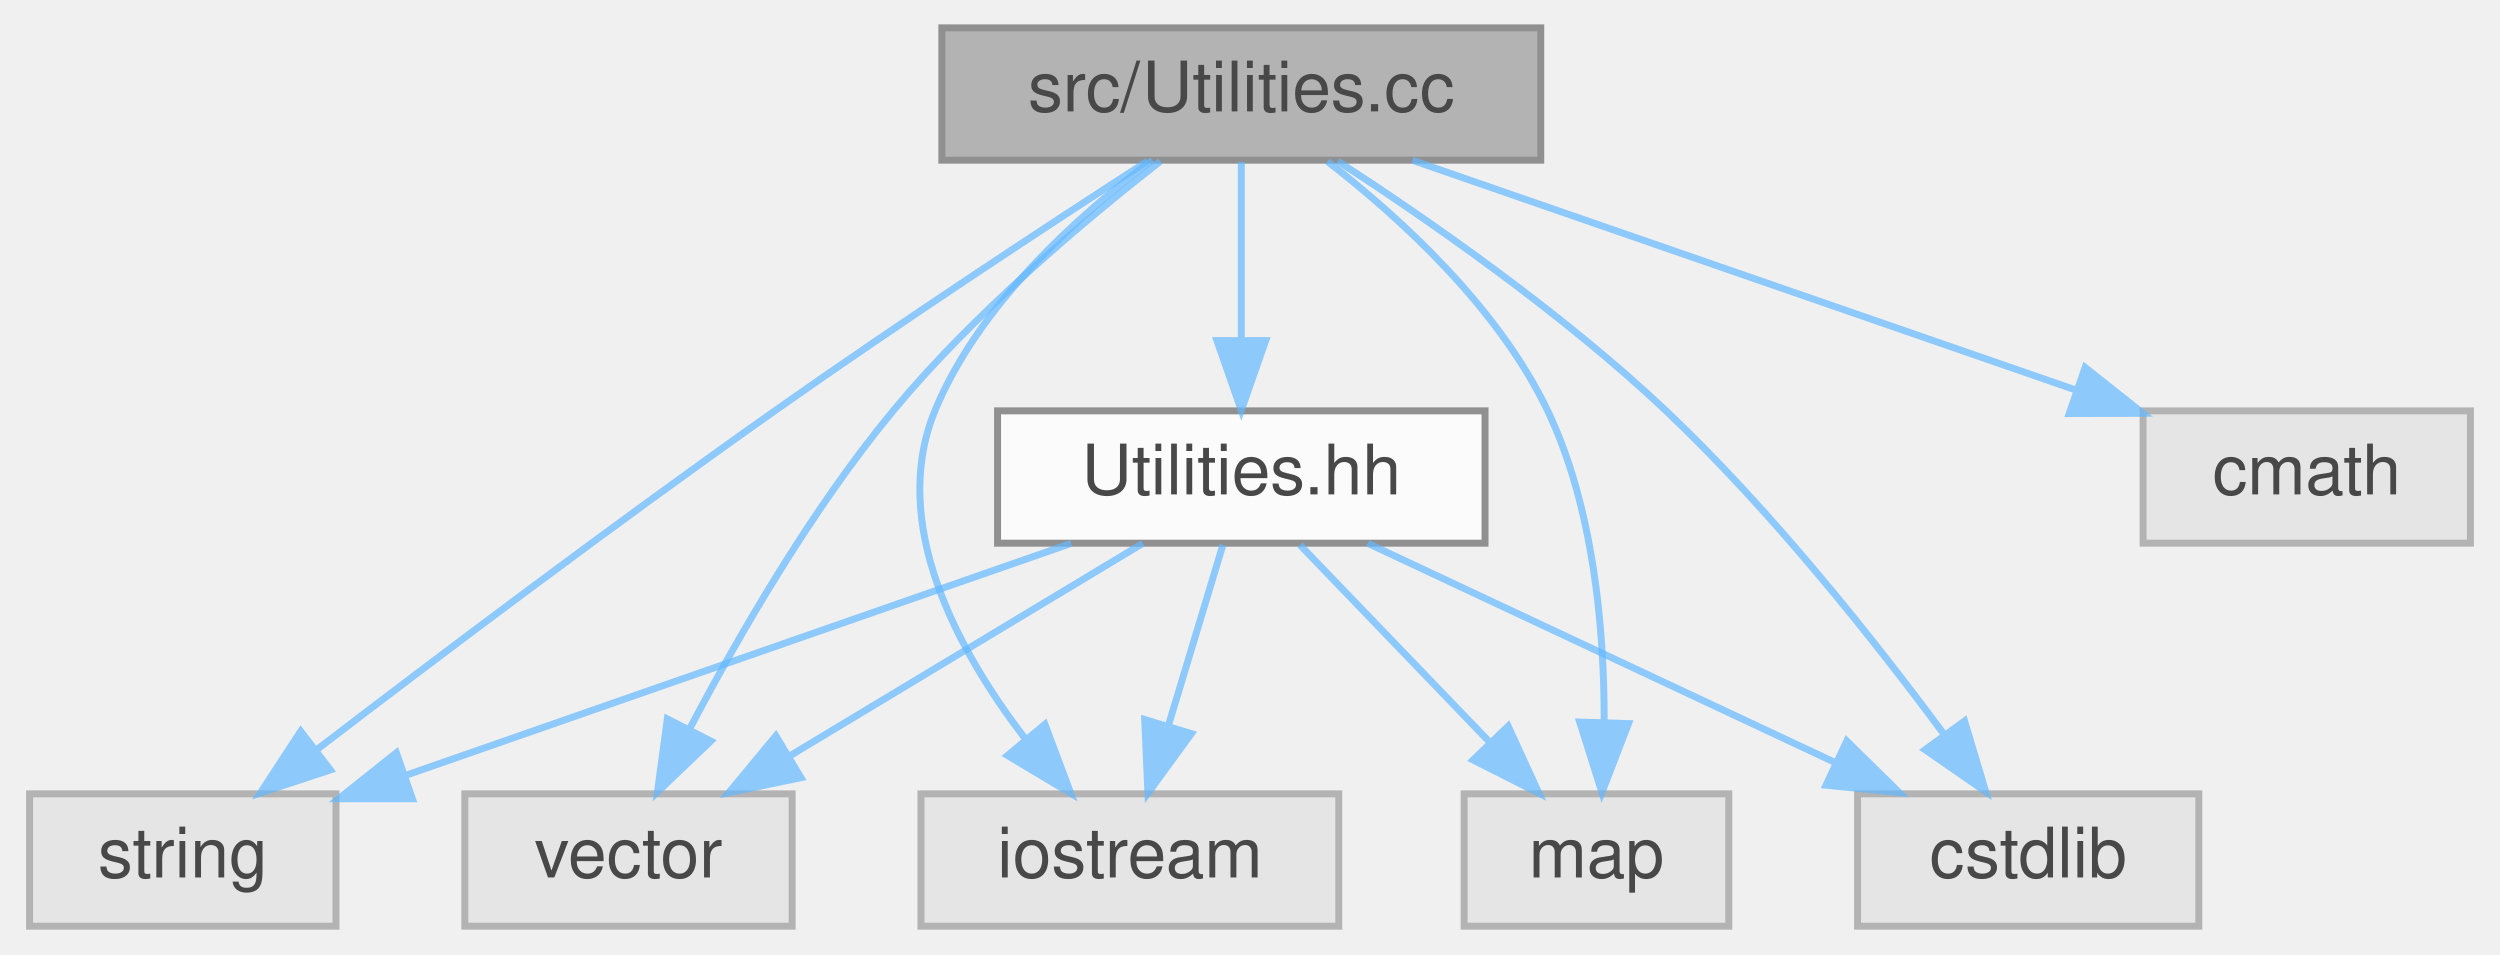
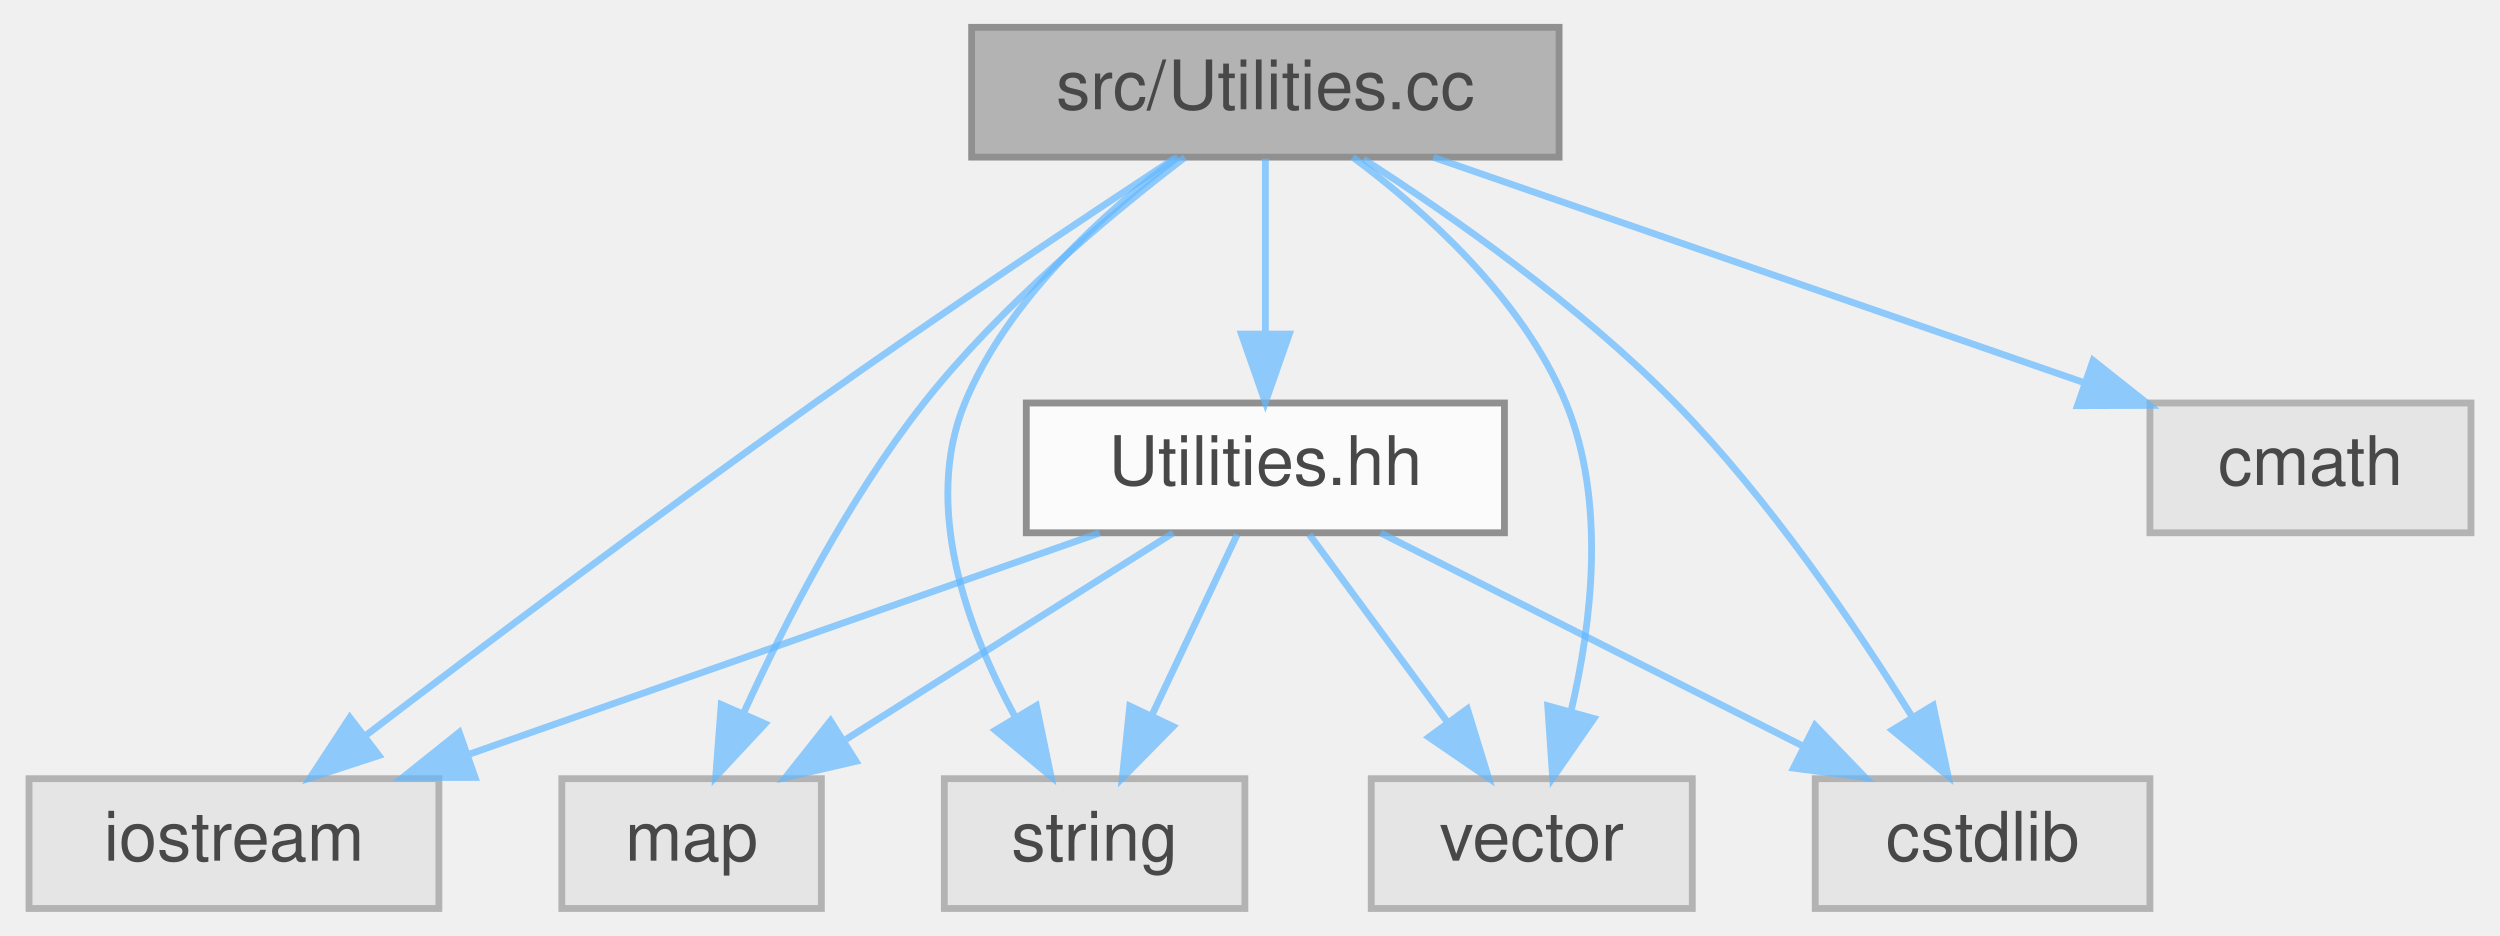
- <svg xmlns="http://www.w3.org/2000/svg" xmlns:xlink="http://www.w3.org/1999/xlink" width="359pt" height="137pt" viewBox="0.00 0.00 358.50 137.00">
+ <svg xmlns="http://www.w3.org/2000/svg" xmlns:xlink="http://www.w3.org/1999/xlink" width="366pt" height="137pt" viewBox="0.00 0.00 365.50 137.00">
  <svg id="main" version="1.1" xml:space="preserve">
    <style type="text/css">
.node, .edge {opacity: 0.7;}
.node.selected, .edge.selected {opacity: 1;}
.edge:hover path { stroke: red; }
.edge:hover polygon { stroke: red; fill: red; }
</style>
    <svg id="graph" class="graph">
      <g id="graph0" class="graph" transform="scale(1 1) rotate(0) translate(4 133)">
        <g id="Node000001" class="node">
          <g id="a_Node000001">
            <a xlink:title=" ">
-               <polygon fill="#999999" stroke="#666666" points="217,-129 131,-129 131,-110 217,-110 217,-129" />
-               <text text-anchor="middle" x="174" y="-117" font-family="Helvetica,sans-Serif" font-size="10.00">src/Utilities.cc</text>
+               <polygon fill="#999999" stroke="#666666" points="224,-129 138,-129 138,-110 224,-110 224,-129" />
+               <text text-anchor="middle" x="181" y="-117" font-family="Helvetica,sans-Serif" font-size="10.00">src/Utilities.cc</text>
            </a>
          </g>
        </g>
        <g id="Node000002" class="node">
          <g id="a_Node000002">
-             <a xlink:href="Utilities_8hh.html" target="_top" xlink:title=" ">
-               <polygon fill="white" stroke="#666666" points="209,-74 139,-74 139,-55 209,-55 209,-74" />
-               <text text-anchor="middle" x="174" y="-62" font-family="Helvetica,sans-Serif" font-size="10.00">Utilities.hh</text>
+             <a xlink:href="Utilities_8hh.html" target="_top" xlink:title="Utility functions for NGS sequence processing and DNA manipulation.">
+               <polygon fill="white" stroke="#666666" points="216,-74 146,-74 146,-55 216,-55 216,-74" />
+               <text text-anchor="middle" x="181" y="-62" font-family="Helvetica,sans-Serif" font-size="10.00">Utilities.hh</text>
            </a>
          </g>
        </g>
        <g id="edge1_Node000001_Node000002" class="edge">
          <g id="a_edge1_Node000001_Node000002">
            <a xlink:title=" ">
-               <path fill="none" stroke="#63b8ff" d="M174,-109.75C174,-102.8 174,-92.85 174,-84.13" />
-               <polygon fill="#63b8ff" stroke="#63b8ff" points="177.5,-84.09 174,-74.09 170.5,-84.09 177.5,-84.09" />
+               <path fill="none" stroke="#63b8ff" d="M181,-109.75C181,-102.8 181,-92.85 181,-84.13" />
+               <polygon fill="#63b8ff" stroke="#63b8ff" points="184.5,-84.09 181,-74.09 177.5,-84.09 184.5,-84.09" />
            </a>
          </g>
        </g>
        <g id="Node000003" class="node">
          <g id="a_Node000003">
            <a xlink:title=" ">
-               <polygon fill="#e0e0e0" stroke="#999999" points="44,-19 0,-19 0,0 44,0 44,-19" />
-               <text text-anchor="middle" x="22" y="-7" font-family="Helvetica,sans-Serif" font-size="10.00">string</text>
+               <polygon fill="#e0e0e0" stroke="#999999" points="60,-19 0,-19 0,0 60,0 60,-19" />
+               <text text-anchor="middle" x="30" y="-7" font-family="Helvetica,sans-Serif" font-size="10.00">iostream</text>
            </a>
          </g>
        </g>
-         <g id="edge11_Node000001_Node000003" class="edge">
-           <g id="a_edge11_Node000001_Node000003">
+         <g id="edge7_Node000001_Node000003" class="edge">
+           <g id="a_edge7_Node000001_Node000003">
            <a xlink:title=" ">
-               <path fill="none" stroke="#63b8ff" d="M160.51,-109.85C146.87,-101.04 125.26,-86.87 107,-74 84.05,-57.82 58.29,-38.4 41.21,-25.33" />
-               <polygon fill="#63b8ff" stroke="#63b8ff" points="43.19,-22.44 33.13,-19.12 38.93,-27.99 43.19,-22.44" />
+               <path fill="none" stroke="#63b8ff" d="M167.72,-109.82C154.3,-100.98 133.03,-86.8 115,-74 92.11,-57.74 66.34,-38.33 49.24,-25.29" />
+               <polygon fill="#63b8ff" stroke="#63b8ff" points="51.22,-22.39 41.15,-19.1 46.96,-27.95 51.22,-22.39" />
            </a>
          </g>
        </g>
        <g id="Node000004" class="node">
          <g id="a_Node000004">
            <a xlink:title=" ">
-               <polygon fill="#e0e0e0" stroke="#999999" points="109.5,-19 62.5,-19 62.5,0 109.5,0 109.5,-19" />
-               <text text-anchor="middle" x="86" y="-7" font-family="Helvetica,sans-Serif" font-size="10.00">vector</text>
+               <polygon fill="#e0e0e0" stroke="#999999" points="116,-19 78,-19 78,0 116,0 116,-19" />
+               <text text-anchor="middle" x="97" y="-7" font-family="Helvetica,sans-Serif" font-size="10.00">map</text>
            </a>
          </g>
        </g>
-         <g id="edge10_Node000001_Node000004" class="edge">
-           <g id="a_edge10_Node000001_Node000004">
+         <g id="edge9_Node000001_Node000004" class="edge">
+           <g id="a_edge9_Node000001_Node000004">
            <a xlink:title=" ">
-               <path fill="none" stroke="#63b8ff" d="M162.36,-109.83C151.6,-101.43 135.56,-87.97 124,-74 112.25,-59.8 101.74,-41.58 94.76,-28.3" />
-               <polygon fill="#63b8ff" stroke="#63b8ff" points="97.82,-26.58 90.16,-19.26 91.58,-29.76 97.82,-26.58" />
+               <path fill="none" stroke="#63b8ff" d="M169.21,-109.95C158.33,-101.65 142.22,-88.24 131,-74 120,-60.05 110.74,-42.03 104.68,-28.76" />
+               <polygon fill="#63b8ff" stroke="#63b8ff" points="107.75,-27.04 100.53,-19.29 101.34,-29.86 107.75,-27.04" />
            </a>
          </g>
        </g>
        <g id="Node000005" class="node">
          <g id="a_Node000005">
            <a xlink:title=" ">
-               <polygon fill="#e0e0e0" stroke="#999999" points="188,-19 128,-19 128,0 188,0 188,-19" />
-               <text text-anchor="middle" x="158" y="-7" font-family="Helvetica,sans-Serif" font-size="10.00">iostream</text>
+               <polygon fill="#e0e0e0" stroke="#999999" points="178,-19 134,-19 134,0 178,0 178,-19" />
+               <text text-anchor="middle" x="156" y="-7" font-family="Helvetica,sans-Serif" font-size="10.00">string</text>
            </a>
          </g>
        </g>
-         <g id="edge7_Node000001_Node000005" class="edge">
-           <g id="a_edge7_Node000001_Node000005">
+         <g id="edge11_Node000001_Node000005" class="edge">
+           <g id="a_edge11_Node000001_Node000005">
            <a xlink:title=" ">
-               <path fill="none" stroke="#63b8ff" d="M161.22,-110C150.61,-102.1 136.28,-89.27 130,-74 123.38,-57.88 133.17,-39.71 142.95,-26.95" />
-               <polygon fill="#63b8ff" stroke="#63b8ff" points="145.8,-28.99 149.52,-19.07 140.43,-24.51 145.8,-28.99" />
+               <path fill="none" stroke="#63b8ff" d="M168.22,-110C157.61,-102.1 143.28,-89.27 137,-74 130.8,-58.9 137.3,-41.04 144.33,-28.11" />
+               <polygon fill="#63b8ff" stroke="#63b8ff" points="147.47,-29.69 149.62,-19.32 141.47,-26.09 147.47,-29.69" />
            </a>
          </g>
        </g>
        <g id="Node000006" class="node">
          <g id="a_Node000006">
            <a xlink:title=" ">
-               <polygon fill="#e0e0e0" stroke="#999999" points="244,-19 206,-19 206,0 244,0 244,-19" />
-               <text text-anchor="middle" x="225" y="-7" font-family="Helvetica,sans-Serif" font-size="10.00">map</text>
+               <polygon fill="#e0e0e0" stroke="#999999" points="243.5,-19 196.5,-19 196.5,0 243.5,0 243.5,-19" />
+               <text text-anchor="middle" x="220" y="-7" font-family="Helvetica,sans-Serif" font-size="10.00">vector</text>
            </a>
          </g>
        </g>
-         <g id="edge9_Node000001_Node000006" class="edge">
-           <g id="a_edge9_Node000001_Node000006">
+         <g id="edge10_Node000001_Node000006" class="edge">
+           <g id="a_edge10_Node000001_Node000006">
            <a xlink:title=" ">
-               <path fill="none" stroke="#63b8ff" d="M186.37,-109.82C196.72,-101.8 210.89,-88.91 218,-74 224.64,-60.06 226.13,-42.5 226.11,-29.38" />
-               <polygon fill="#63b8ff" stroke="#63b8ff" points="229.6,-29.09 225.79,-19.2 222.6,-29.31 229.6,-29.09" />
+               <path fill="none" stroke="#63b8ff" d="M193.78,-110C204.39,-102.1 218.72,-89.27 225,-74 230.91,-59.62 228.82,-41.87 225.73,-28.8" />
+               <polygon fill="#63b8ff" stroke="#63b8ff" points="229.09,-27.81 223.06,-19.1 222.34,-29.67 229.09,-27.81" />
            </a>
          </g>
        </g>
        <g id="Node000007" class="node">
          <g id="a_Node000007">
            <a xlink:title=" ">
-               <polygon fill="#e0e0e0" stroke="#999999" points="311.5,-19 262.5,-19 262.5,0 311.5,0 311.5,-19" />
-               <text text-anchor="middle" x="287" y="-7" font-family="Helvetica,sans-Serif" font-size="10.00">cstdlib</text>
+               <polygon fill="#e0e0e0" stroke="#999999" points="310.5,-19 261.5,-19 261.5,0 310.5,0 310.5,-19" />
+               <text text-anchor="middle" x="286" y="-7" font-family="Helvetica,sans-Serif" font-size="10.00">cstdlib</text>
            </a>
          </g>
        </g>
        <g id="edge12_Node000001_Node000007" class="edge">
          <g id="a_edge12_Node000001_Node000007">
            <a xlink:title=" ">
-               <path fill="none" stroke="#63b8ff" d="M187.85,-109.87C200.74,-101.5 220.14,-88.05 235,-74 250.14,-59.68 264.95,-41 274.87,-27.61" />
-               <polygon fill="#63b8ff" stroke="#63b8ff" points="277.86,-29.46 280.9,-19.31 272.19,-25.34 277.86,-29.46" />
+               <path fill="none" stroke="#63b8ff" d="M195.33,-109.73C208.16,-101.48 227.03,-88.27 241,-74 254.69,-60.01 267.29,-41.53 275.66,-28.11" />
+               <polygon fill="#63b8ff" stroke="#63b8ff" points="278.76,-29.74 280.95,-19.37 272.78,-26.11 278.76,-29.74" />
            </a>
          </g>
        </g>
        <g id="Node000008" class="node">
          <g id="a_Node000008">
            <a xlink:title=" ">
-               <polygon fill="#e0e0e0" stroke="#999999" points="350.5,-74 303.5,-74 303.5,-55 350.5,-55 350.5,-74" />
-               <text text-anchor="middle" x="327" y="-62" font-family="Helvetica,sans-Serif" font-size="10.00">cmath</text>
+               <polygon fill="#e0e0e0" stroke="#999999" points="357.5,-74 310.5,-74 310.5,-55 357.5,-55 357.5,-74" />
+               <text text-anchor="middle" x="334" y="-62" font-family="Helvetica,sans-Serif" font-size="10.00">cmath</text>
            </a>
          </g>
        </g>
        <g id="edge8_Node000001_Node000008" class="edge">
          <g id="a_edge8_Node000001_Node000008">
            <a xlink:title=" ">
-               <path fill="none" stroke="#63b8ff" d="M198.58,-109.98C224.42,-101.03 265.23,-86.9 293.9,-76.97" />
-               <polygon fill="#63b8ff" stroke="#63b8ff" points="295.18,-80.23 303.48,-73.65 292.89,-73.61 295.18,-80.23" />
+               <path fill="none" stroke="#63b8ff" d="M205.58,-109.98C231.42,-101.03 272.23,-86.9 300.9,-76.97" />
+               <polygon fill="#63b8ff" stroke="#63b8ff" points="302.18,-80.23 310.48,-73.65 299.89,-73.61 302.18,-80.23" />
            </a>
          </g>
        </g>
        <g id="edge2_Node000002_Node000003" class="edge">
          <g id="a_edge2_Node000002_Node000003">
            <a xlink:title=" ">
-               <path fill="none" stroke="#63b8ff" d="M149.58,-54.98C123.6,-45.93 82.41,-31.56 53.89,-21.62" />
-               <polygon fill="#63b8ff" stroke="#63b8ff" points="54.97,-18.29 44.38,-18.3 52.67,-24.9 54.97,-18.29" />
+               <path fill="none" stroke="#63b8ff" d="M156.74,-54.98C131.68,-46.19 92.37,-32.39 64.17,-22.49" />
+               <polygon fill="#63b8ff" stroke="#63b8ff" points="65.3,-19.18 54.7,-19.17 62.98,-25.78 65.3,-19.18" />
            </a>
          </g>
        </g>
        <g id="edge3_Node000002_Node000004" class="edge">
          <g id="a_edge3_Node000002_Node000004">
            <a xlink:title=" ">
-               <path fill="none" stroke="#63b8ff" d="M159.86,-54.98C146.21,-46.77 125.31,-34.18 109.22,-24.49" />
-               <polygon fill="#63b8ff" stroke="#63b8ff" points="110.77,-21.33 100.4,-19.17 107.16,-27.33 110.77,-21.33" />
+               <path fill="none" stroke="#63b8ff" d="M167.5,-54.98C154.6,-46.84 134.9,-34.41 119.6,-24.76" />
+               <polygon fill="#63b8ff" stroke="#63b8ff" points="121.07,-21.55 110.74,-19.17 117.33,-27.47 121.07,-21.55" />
            </a>
          </g>
        </g>
        <g id="edge4_Node000002_Node000005" class="edge">
          <g id="a_edge4_Node000002_Node000005">
            <a xlink:title=" ">
-               <path fill="none" stroke="#63b8ff" d="M171.36,-54.75C169.24,-47.72 166.19,-37.62 163.54,-28.84" />
-               <polygon fill="#63b8ff" stroke="#63b8ff" points="166.83,-27.65 160.59,-19.09 160.13,-29.67 166.83,-27.65" />
+               <path fill="none" stroke="#63b8ff" d="M176.87,-54.75C173.49,-47.57 168.58,-37.18 164.38,-28.27" />
+               <polygon fill="#63b8ff" stroke="#63b8ff" points="167.48,-26.64 160.05,-19.09 161.15,-29.63 167.48,-26.64" />
            </a>
          </g>
        </g>
        <g id="edge5_Node000002_Node000006" class="edge">
          <g id="a_edge5_Node000002_Node000006">
            <a xlink:title=" ">
-               <path fill="none" stroke="#63b8ff" d="M182.42,-54.75C189.77,-47.11 200.63,-35.82 209.54,-26.56" />
-               <polygon fill="#63b8ff" stroke="#63b8ff" points="212.32,-28.72 216.74,-19.09 207.28,-23.87 212.32,-28.72" />
+               <path fill="none" stroke="#63b8ff" d="M187.44,-54.75C192.89,-47.34 200.86,-36.5 207.56,-27.41" />
+               <polygon fill="#63b8ff" stroke="#63b8ff" points="210.57,-29.22 213.68,-19.09 204.93,-25.07 210.57,-29.22" />
            </a>
          </g>
        </g>
        <g id="edge6_Node000002_Node000007" class="edge">
          <g id="a_edge6_Node000002_Node000007">
            <a xlink:title=" ">
-               <path fill="none" stroke="#63b8ff" d="M192.16,-54.98C210.25,-46.5 238.28,-33.35 259.19,-23.54" />
-               <polygon fill="#63b8ff" stroke="#63b8ff" points="260.95,-26.59 268.51,-19.17 257.97,-20.25 260.95,-26.59" />
+               <path fill="none" stroke="#63b8ff" d="M197.87,-54.98C214.61,-46.54 240.5,-33.47 259.89,-23.68" />
+               <polygon fill="#63b8ff" stroke="#63b8ff" points="261.47,-26.8 268.82,-19.17 258.32,-20.55 261.47,-26.8" />
            </a>
          </g>
        </g>
      </g>
    </svg>
  </svg>
  <style type="text/css">

[data-mouse-over-selected='false'] { opacity: 0.7; }
[data-mouse-over-selected='true']  { opacity: 1.0; }

</style>
</svg>
